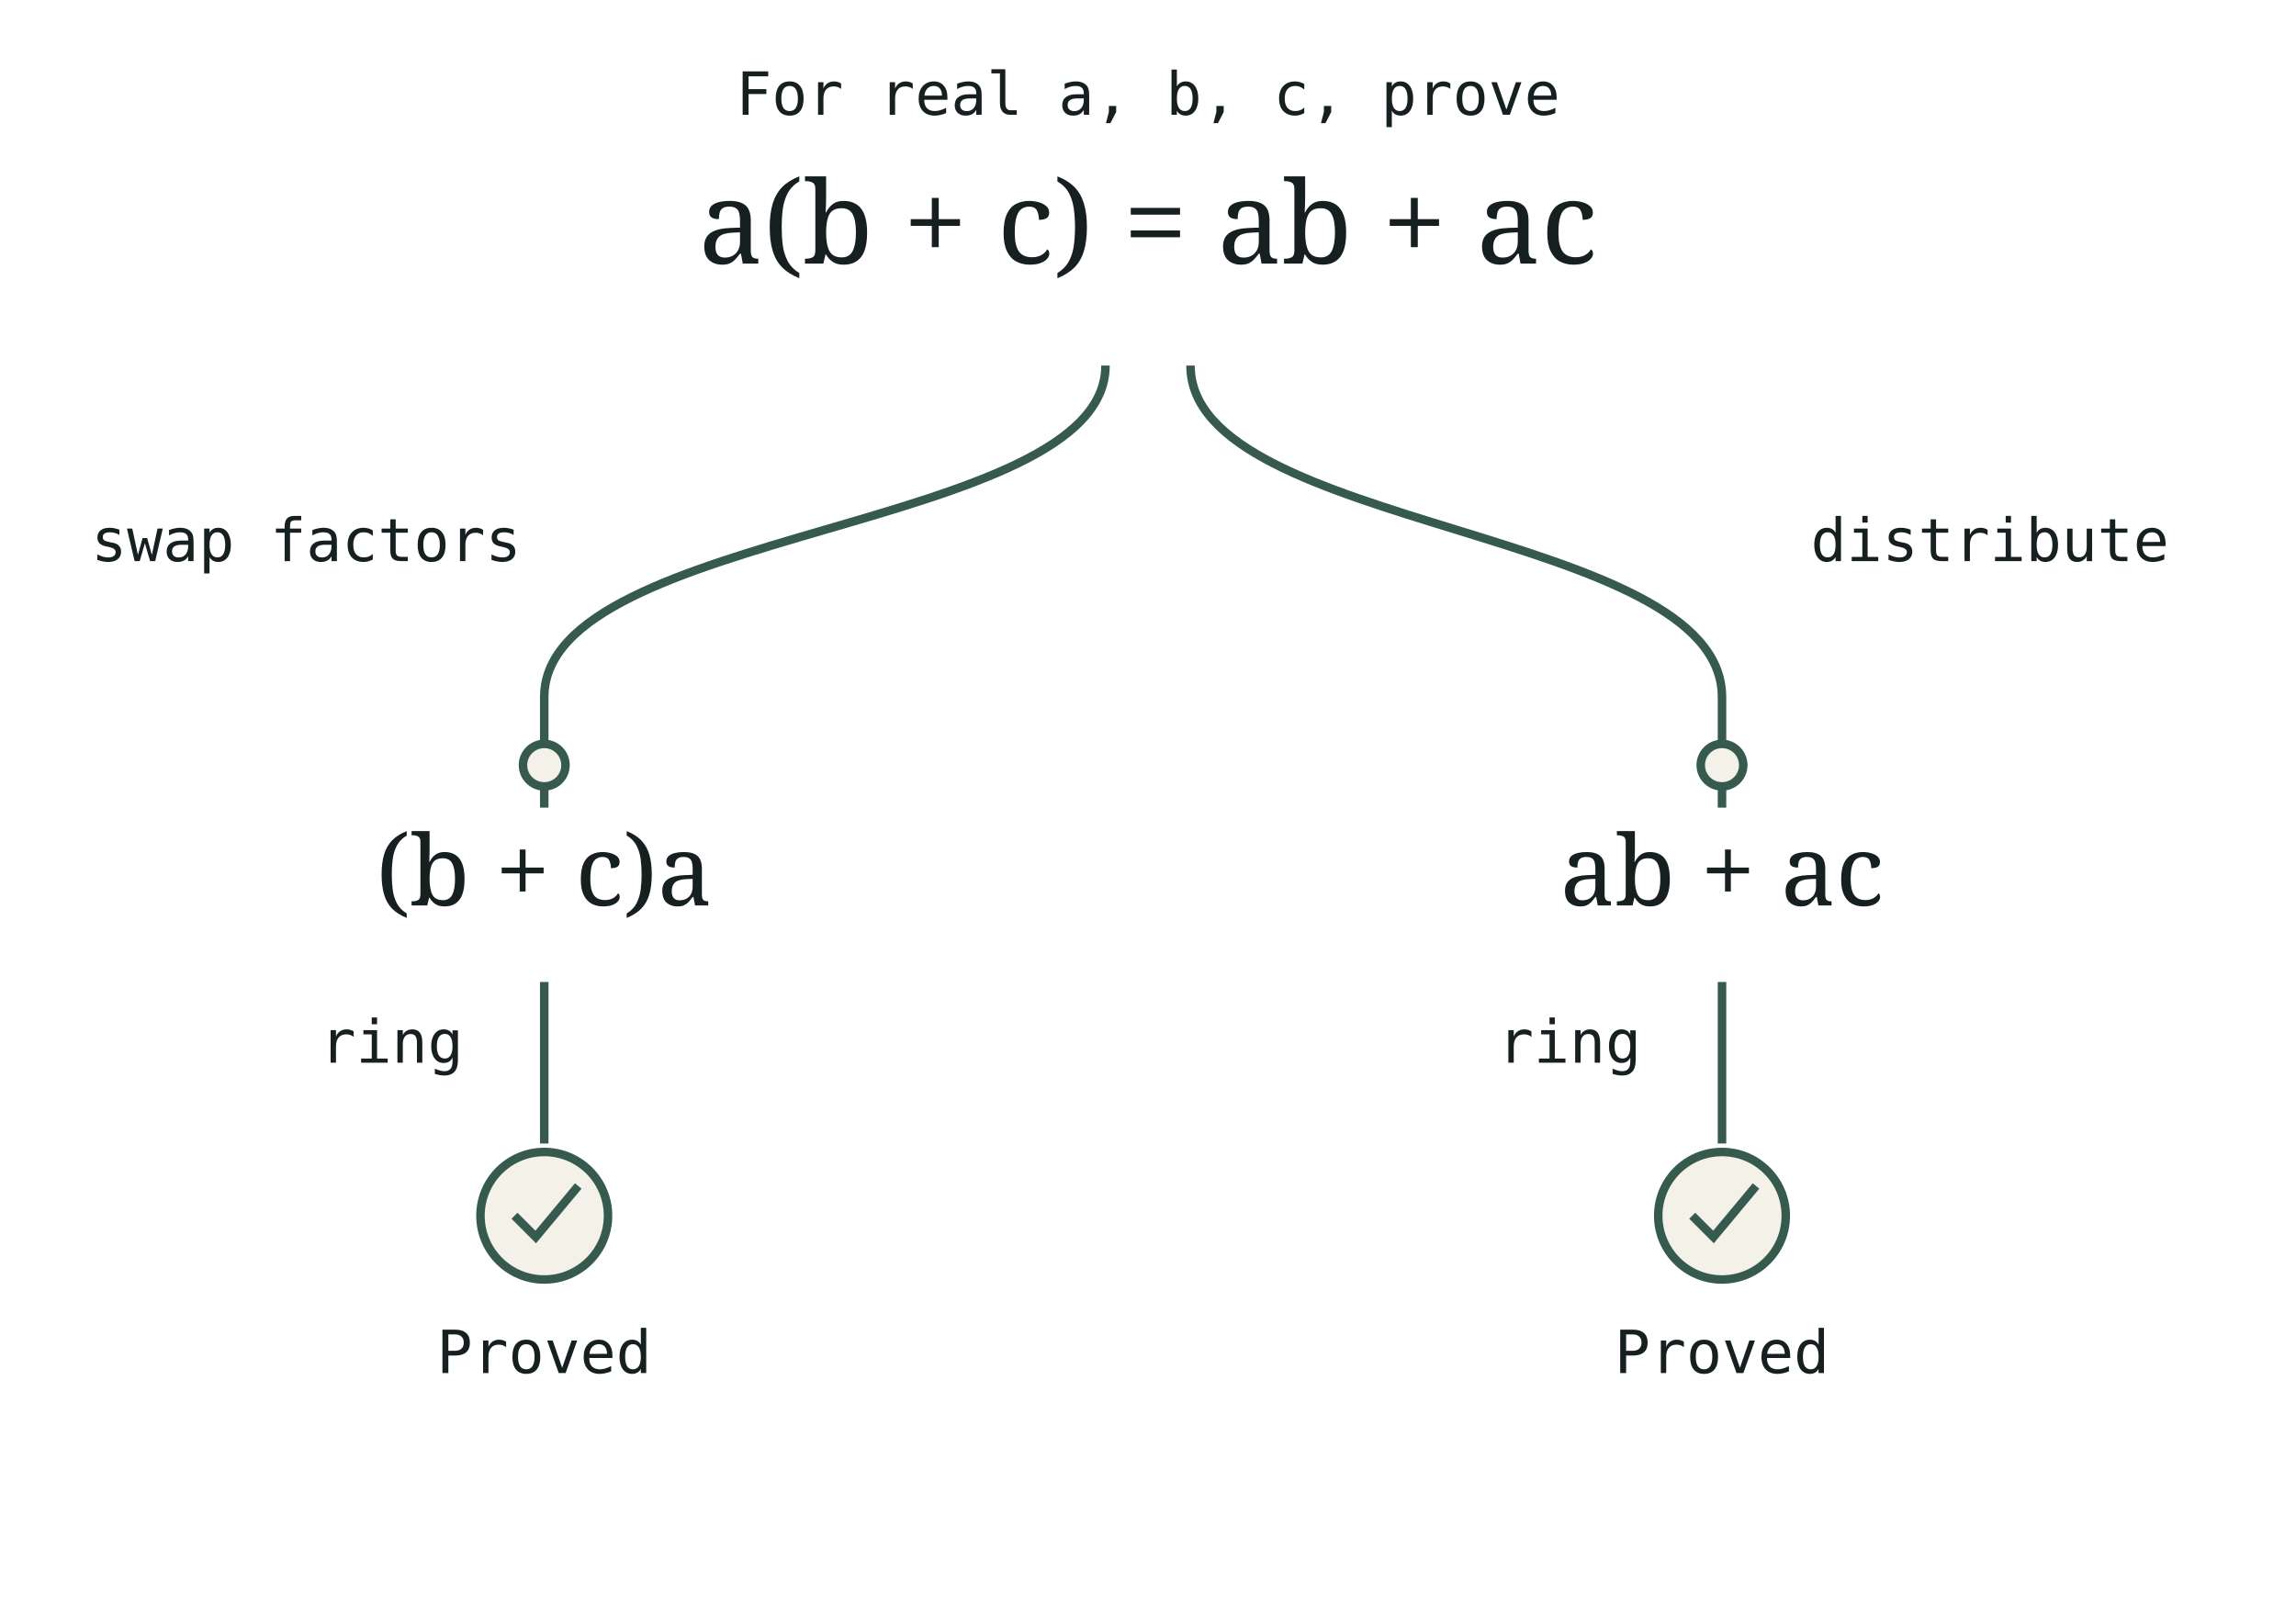
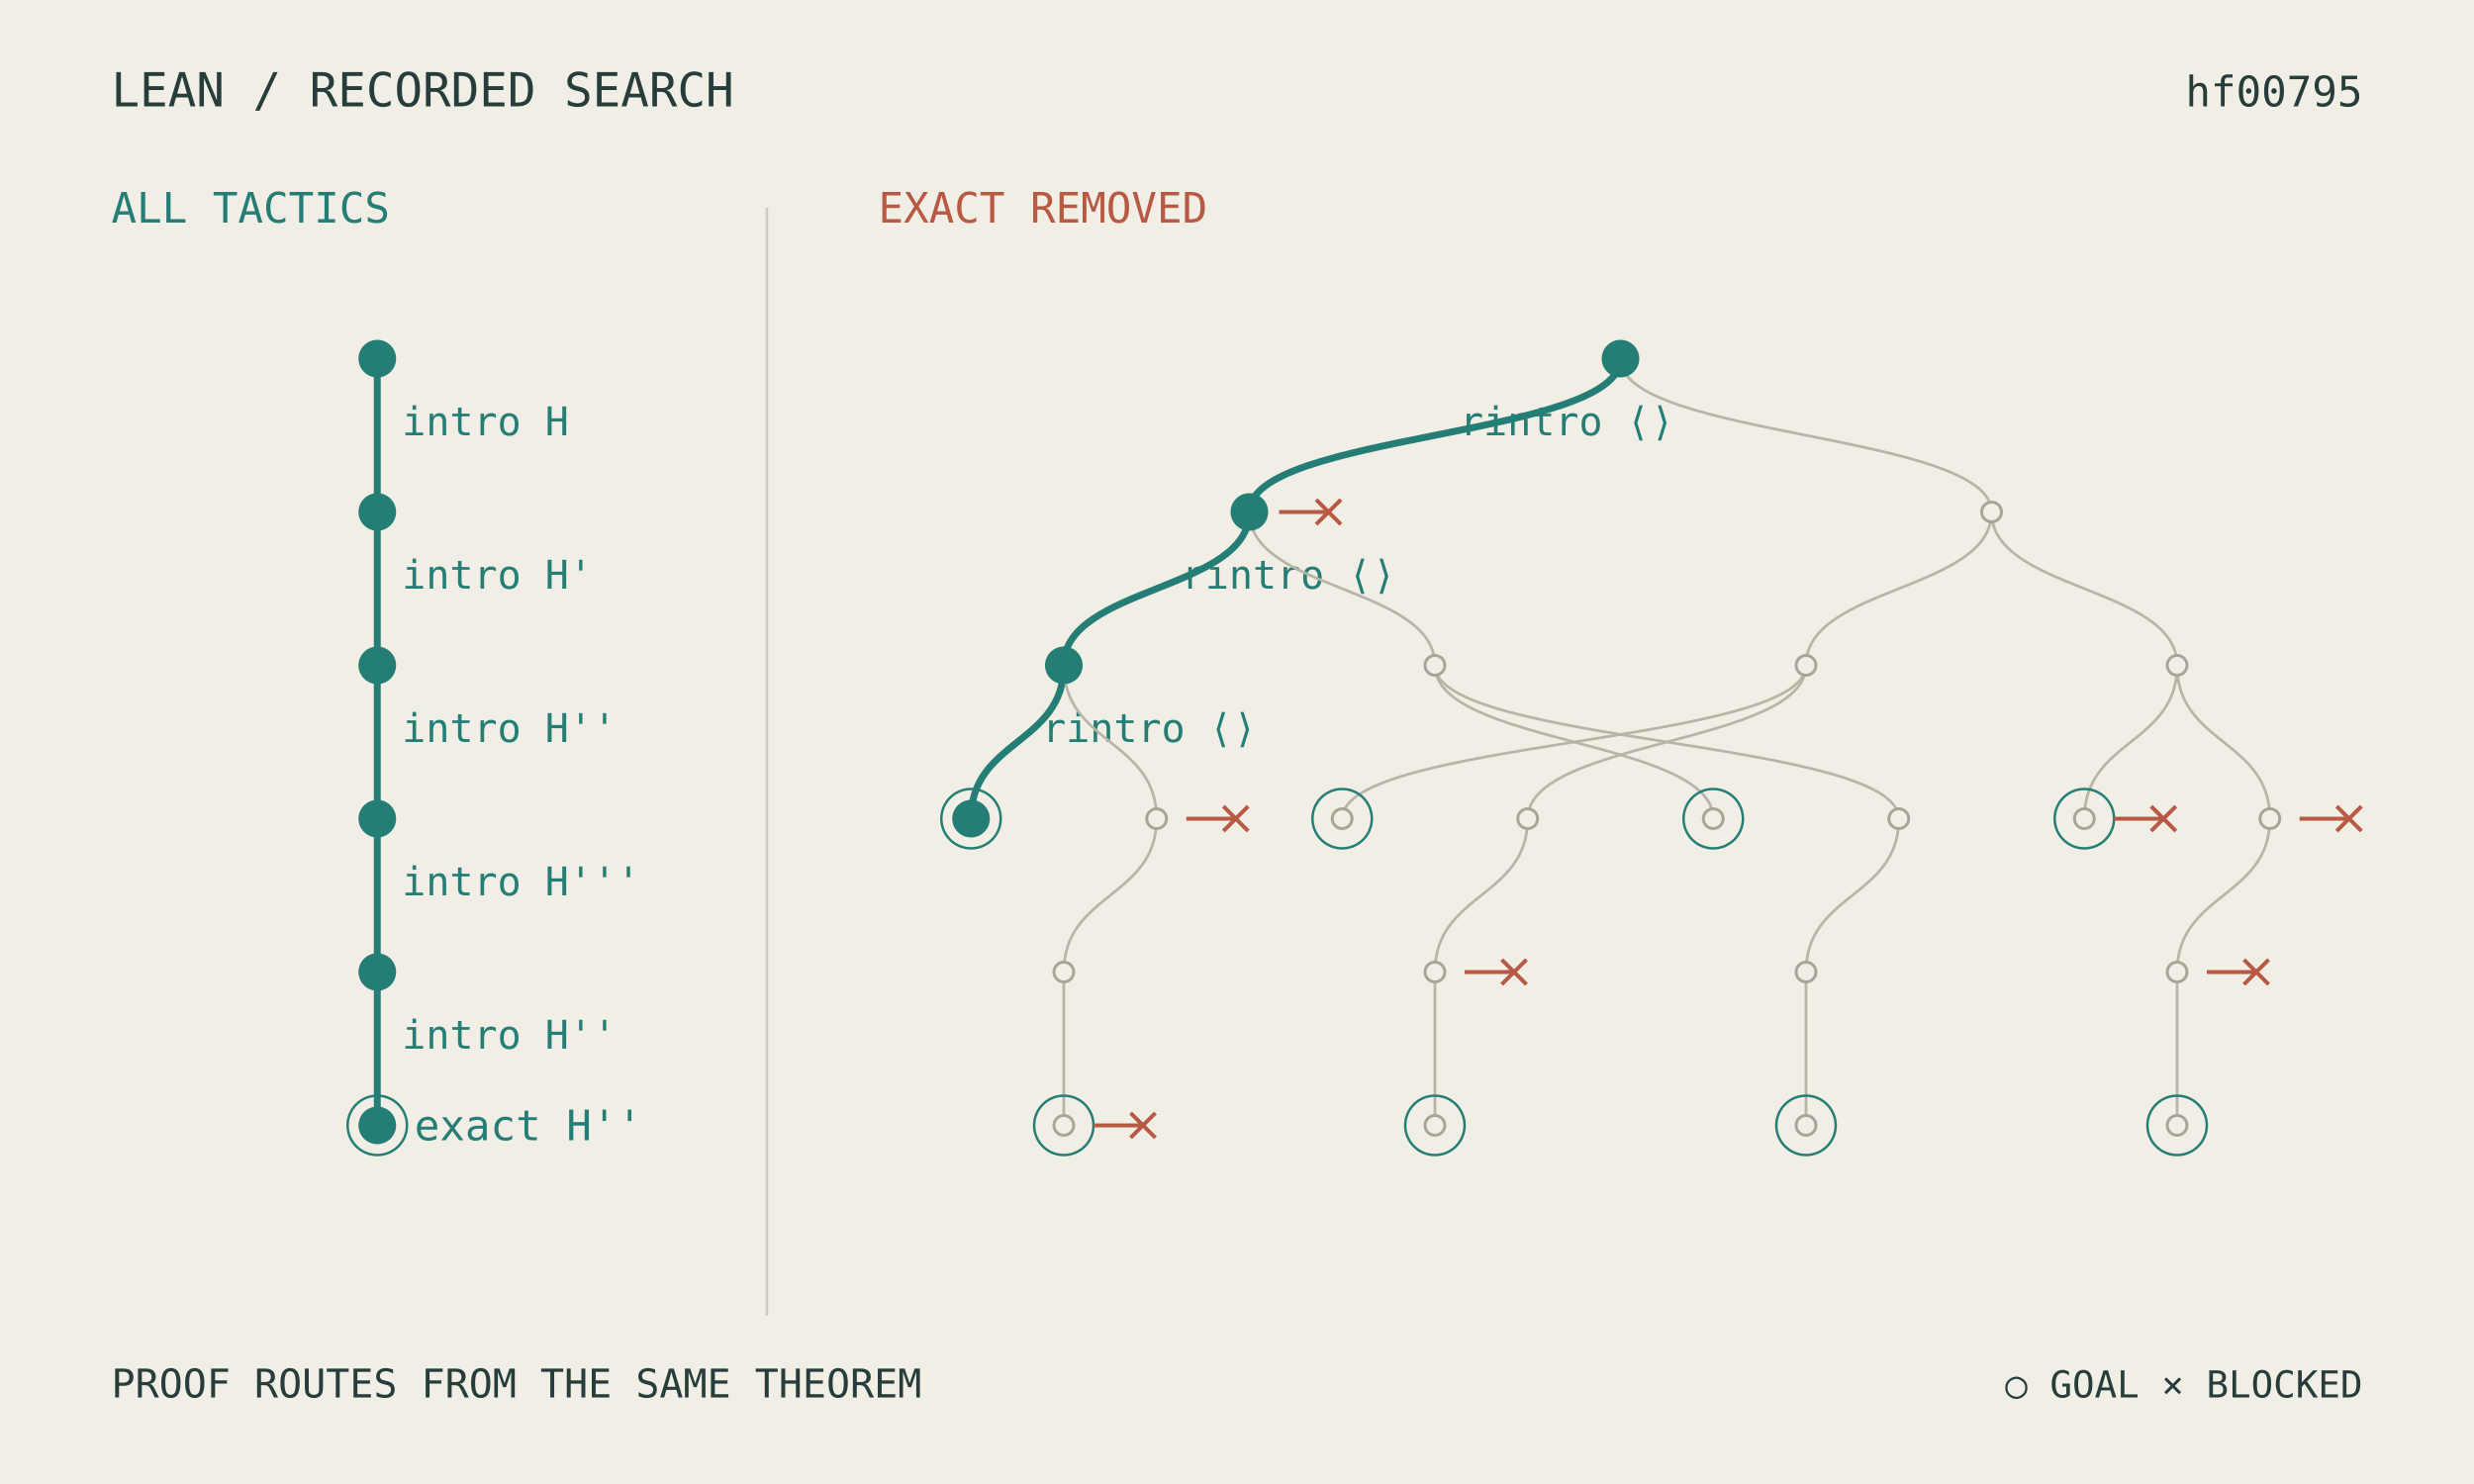
- <svg xmlns="http://www.w3.org/2000/svg" viewBox="0 0 540 380" role="img" aria-labelledby="proof-title proof-desc">
-   <style>text{font:14px monospace;fill:#172021}.goal{font:27px Georgia}.formula{font:23px Georgia}path{stroke:#365b4e;stroke-width:2;fill:none}circle{stroke:#365b4e;fill:#f4f1e8;stroke-width:2}.removed-mark{display:none}</style>
-   <text class="goal-label" x="270" y="27" text-anchor="middle">For real a, b, c, prove</text>
-   <text class="goal" x="270" y="62" text-anchor="middle">a(b + c) = ab + ac</text>
-   <g class="proof-route alternate">
-     <path d="M260 86C260 125 128 124 128 164V190M128 231V269" />
-     <circle cx="128" cy="180" r="5" />
-     <text x="72" y="132" text-anchor="middle">swap factors</text>
-     <text class="formula" x="128" y="213" text-anchor="middle">(b + c)a</text>
-     <text x="109" y="250" text-anchor="end">ring</text>
-     <circle class="terminal" cx="128" cy="286" r="15" />
-     <path class="check" d="M121 286l5 5 10-12" />
-     <text x="128" y="323" text-anchor="middle">Proved</text>
-   </g>
-   <g class="proof-route direct">
-     <path d="M280 86C280 125 405 124 405 164V190M405 231V269" />
-     <circle cx="405" cy="180" r="5" />
-     <text x="468" y="132" text-anchor="middle">distribute</text>
-     <text class="formula" x="405" y="213" text-anchor="middle">ab + ac</text>
-     <text x="386" y="250" text-anchor="end">ring</text>
-     <circle class="terminal" cx="405" cy="286" r="15" />
-     <path class="check" d="M398 286l5 5 10-12" />
-     <text x="405" y="323" text-anchor="middle">Proved</text>
-   </g>
-   <path class="removed-mark" d="M392 168l26 24m0-24-26 24" />
+ <svg xmlns="http://www.w3.org/2000/svg" viewBox="0 0 1000 600" role="img" aria-labelledby="title description">
+   <style>text{font-family:monospace}path,circle{vector-effect:non-scaling-stroke}</style>
+   <rect width="1000" height="600" fill="#f1eee5" />
+   <text x="45" y="43" fill="#263d3b" font-size="19">LEAN / RECORDED SEARCH</text>
+   <text x="955" y="43" fill="#263d3b" font-size="17" text-anchor="end">hf00795</text>
+   <path d="M310 84V532" stroke="#d1cabe" stroke-width="1" />
+   <path d="M152.5,145C152.5,177 152.5,175 152.5,207" fill="none" stroke="#247e76" stroke-width="2.8" />
+   <text x="162.5" y="176.0" fill="#247e76" font-size="16">intro H</text>
+   <path d="M152.5,207C152.5,239 152.5,237 152.5,269" fill="none" stroke="#247e76" stroke-width="2.8" />
+   <text x="162.5" y="238.0" fill="#247e76" font-size="16">intro H'</text>
+   <path d="M152.5,269C152.5,301 152.5,299 152.5,331" fill="none" stroke="#247e76" stroke-width="2.8" />
+   <text x="162.5" y="300.0" fill="#247e76" font-size="16">intro H''</text>
+   <path d="M152.5,331C152.5,363 152.5,361 152.5,393" fill="none" stroke="#247e76" stroke-width="2.8" />
+   <text x="162.5" y="362.0" fill="#247e76" font-size="16">intro H'''</text>
+   <path d="M152.5,393C152.5,425 152.5,423 152.5,455" fill="none" stroke="#247e76" stroke-width="2.8" />
+   <text x="162.5" y="424.0" fill="#247e76" font-size="16">intro H''</text>
+   <circle cx="152.5" cy="145" r="7" fill="#247e76" stroke="#247e76" stroke-width="1.2" />
+   <circle cx="152.5" cy="207" r="7" fill="#247e76" stroke="#247e76" stroke-width="1.2" />
+   <circle cx="152.5" cy="269" r="7" fill="#247e76" stroke="#247e76" stroke-width="1.2" />
+   <circle cx="152.5" cy="331" r="7" fill="#247e76" stroke="#247e76" stroke-width="1.2" />
+   <circle cx="152.5" cy="393" r="7" fill="#247e76" stroke="#247e76" stroke-width="1.2" />
+   <circle cx="152.5" cy="455" r="7" fill="#247e76" stroke="#247e76" stroke-width="1.2" />
+   <circle cx="152.5" cy="455" r="12" fill="none" stroke="#247e76" stroke-width="1" />
+   <text x="45" y="90" fill="#247e76" font-size="17">ALL TACTICS</text>
+   <text x="167.5" y="461" fill="#247e76" font-size="17">exact H''</text>
+   <path d="M655.0,145C655.0,177 505.0,175 505.0,207" fill="none" stroke="#247e76" stroke-width="2.8" />
+   <text x="590.0" y="176.0" fill="#247e76" font-size="16">rintro ⟨⟩</text>
+   <path d="M655.0,145C655.0,177 805.0,175 805.0,207" fill="none" stroke="#b8b4a8" stroke-width="1.1" />
+   <path d="M505.0,207C505.0,239 430.0,237 430.0,269" fill="none" stroke="#247e76" stroke-width="2.8" />
+   <text x="477.5" y="238.0" fill="#247e76" font-size="16">rintro ⟨⟩</text>
+   <path d="M505.0,207C505.0,239 580.0,237 580.0,269" fill="none" stroke="#b8b4a8" stroke-width="1.1" />
+   <path d="M805.0,207C805.0,239 730.0,237 730.0,269" fill="none" stroke="#b8b4a8" stroke-width="1.1" />
+   <path d="M805.0,207C805.0,239 880.0,237 880.0,269" fill="none" stroke="#b8b4a8" stroke-width="1.1" />
+   <path d="M430.0,269C430.0,301 392.5,299 392.5,331" fill="none" stroke="#247e76" stroke-width="2.8" />
+   <text x="421.25" y="300.0" fill="#247e76" font-size="16">rintro ⟨⟩</text>
+   <path d="M430.0,269C430.0,301 467.5,299 467.5,331" fill="none" stroke="#b8b4a8" stroke-width="1.1" />
+   <path d="M580.0,269C580.0,301 692.5,299 692.5,331" fill="none" stroke="#b8b4a8" stroke-width="1.1" />
+   <path d="M580.0,269C580.0,301 767.5,299 767.5,331" fill="none" stroke="#b8b4a8" stroke-width="1.1" />
+   <path d="M730.0,269C730.0,301 542.5,299 542.5,331" fill="none" stroke="#b8b4a8" stroke-width="1.1" />
+   <path d="M730.0,269C730.0,301 617.5,299 617.5,331" fill="none" stroke="#b8b4a8" stroke-width="1.1" />
+   <path d="M880.0,269C880.0,301 842.5,299 842.5,331" fill="none" stroke="#b8b4a8" stroke-width="1.1" />
+   <path d="M880.0,269C880.0,301 917.5,299 917.5,331" fill="none" stroke="#b8b4a8" stroke-width="1.1" />
+   <path d="M467.5,331C467.5,363 430.0,361 430.0,393" fill="none" stroke="#b8b4a8" stroke-width="1.1" />
+   <path d="M617.5,331C617.5,363 580.0,361 580.0,393" fill="none" stroke="#b8b4a8" stroke-width="1.1" />
+   <path d="M767.5,331C767.5,363 730.0,361 730.0,393" fill="none" stroke="#b8b4a8" stroke-width="1.1" />
+   <path d="M917.5,331C917.5,363 880.0,361 880.0,393" fill="none" stroke="#b8b4a8" stroke-width="1.1" />
+   <path d="M430.0,393C430.0,425 430.0,423 430.0,455" fill="none" stroke="#b8b4a8" stroke-width="1.1" />
+   <path d="M580.0,393C580.0,425 580.0,423 580.0,455" fill="none" stroke="#b8b4a8" stroke-width="1.1" />
+   <path d="M730.0,393C730.0,425 730.0,423 730.0,455" fill="none" stroke="#b8b4a8" stroke-width="1.1" />
+   <path d="M880.0,393C880.0,425 880.0,423 880.0,455" fill="none" stroke="#b8b4a8" stroke-width="1.1" />
+   <circle cx="655.0" cy="145" r="7" fill="#247e76" stroke="#247e76" stroke-width="1.2" />
+   <circle cx="505.0" cy="207" r="7" fill="#247e76" stroke="#247e76" stroke-width="1.2" />
+   <path d="M517.0,207l20,0m-5,-5 10,10m0,-10 -10,10" fill="none" stroke="#b75943" stroke-width="1.6" />
+   <circle cx="805.0" cy="207" r="4" fill="#f1eee5" stroke="#a7a598" stroke-width="1.2" />
+   <circle cx="430.0" cy="269" r="7" fill="#247e76" stroke="#247e76" stroke-width="1.2" />
+   <circle cx="580.0" cy="269" r="4" fill="#f1eee5" stroke="#a7a598" stroke-width="1.2" />
+   <circle cx="730.0" cy="269" r="4" fill="#f1eee5" stroke="#a7a598" stroke-width="1.2" />
+   <circle cx="880.0" cy="269" r="4" fill="#f1eee5" stroke="#a7a598" stroke-width="1.2" />
+   <circle cx="392.5" cy="331" r="7" fill="#247e76" stroke="#247e76" stroke-width="1.2" />
+   <circle cx="392.5" cy="331" r="12" fill="none" stroke="#247e76" stroke-width="1" />
+   <circle cx="467.5" cy="331" r="4" fill="#f1eee5" stroke="#a7a598" stroke-width="1.2" />
+   <path d="M479.5,331l20,0m-5,-5 10,10m0,-10 -10,10" fill="none" stroke="#b75943" stroke-width="1.6" />
+   <circle cx="542.5" cy="331" r="4" fill="#f1eee5" stroke="#a7a598" stroke-width="1.2" />
+   <circle cx="542.5" cy="331" r="12" fill="none" stroke="#247e76" stroke-width="1" />
+   <circle cx="617.5" cy="331" r="4" fill="#f1eee5" stroke="#a7a598" stroke-width="1.2" />
+   <circle cx="692.5" cy="331" r="4" fill="#f1eee5" stroke="#a7a598" stroke-width="1.2" />
+   <circle cx="692.5" cy="331" r="12" fill="none" stroke="#247e76" stroke-width="1" />
+   <circle cx="767.5" cy="331" r="4" fill="#f1eee5" stroke="#a7a598" stroke-width="1.2" />
+   <circle cx="842.5" cy="331" r="4" fill="#f1eee5" stroke="#a7a598" stroke-width="1.2" />
+   <circle cx="842.5" cy="331" r="12" fill="none" stroke="#247e76" stroke-width="1" />
+   <path d="M854.5,331l20,0m-5,-5 10,10m0,-10 -10,10" fill="none" stroke="#b75943" stroke-width="1.6" />
+   <circle cx="917.5" cy="331" r="4" fill="#f1eee5" stroke="#a7a598" stroke-width="1.2" />
+   <path d="M929.5,331l20,0m-5,-5 10,10m0,-10 -10,10" fill="none" stroke="#b75943" stroke-width="1.6" />
+   <circle cx="430.0" cy="393" r="4" fill="#f1eee5" stroke="#a7a598" stroke-width="1.2" />
+   <circle cx="580.0" cy="393" r="4" fill="#f1eee5" stroke="#a7a598" stroke-width="1.2" />
+   <path d="M592.0,393l20,0m-5,-5 10,10m0,-10 -10,10" fill="none" stroke="#b75943" stroke-width="1.6" />
+   <circle cx="730.0" cy="393" r="4" fill="#f1eee5" stroke="#a7a598" stroke-width="1.2" />
+   <circle cx="880.0" cy="393" r="4" fill="#f1eee5" stroke="#a7a598" stroke-width="1.2" />
+   <path d="M892.0,393l20,0m-5,-5 10,10m0,-10 -10,10" fill="none" stroke="#b75943" stroke-width="1.6" />
+   <circle cx="430.0" cy="455" r="4" fill="#f1eee5" stroke="#a7a598" stroke-width="1.2" />
+   <circle cx="430.0" cy="455" r="12" fill="none" stroke="#247e76" stroke-width="1" />
+   <path d="M442.0,455l20,0m-5,-5 10,10m0,-10 -10,10" fill="none" stroke="#b75943" stroke-width="1.6" />
+   <circle cx="580.0" cy="455" r="4" fill="#f1eee5" stroke="#a7a598" stroke-width="1.2" />
+   <circle cx="580.0" cy="455" r="12" fill="none" stroke="#247e76" stroke-width="1" />
+   <circle cx="730.0" cy="455" r="4" fill="#f1eee5" stroke="#a7a598" stroke-width="1.2" />
+   <circle cx="730.0" cy="455" r="12" fill="none" stroke="#247e76" stroke-width="1" />
+   <circle cx="880.0" cy="455" r="4" fill="#f1eee5" stroke="#a7a598" stroke-width="1.2" />
+   <circle cx="880.0" cy="455" r="12" fill="none" stroke="#247e76" stroke-width="1" />
+   <text x="355" y="90" fill="#b75943" font-size="17">EXACT REMOVED</text>
+   <text x="45" y="565" fill="#263d3b" font-size="16">PROOF ROUTES FROM THE SAME THEOREM</text>
+   <text x="955" y="565" fill="#263d3b" font-size="15" text-anchor="end">○ GOAL   × BLOCKED</text>
</svg>
